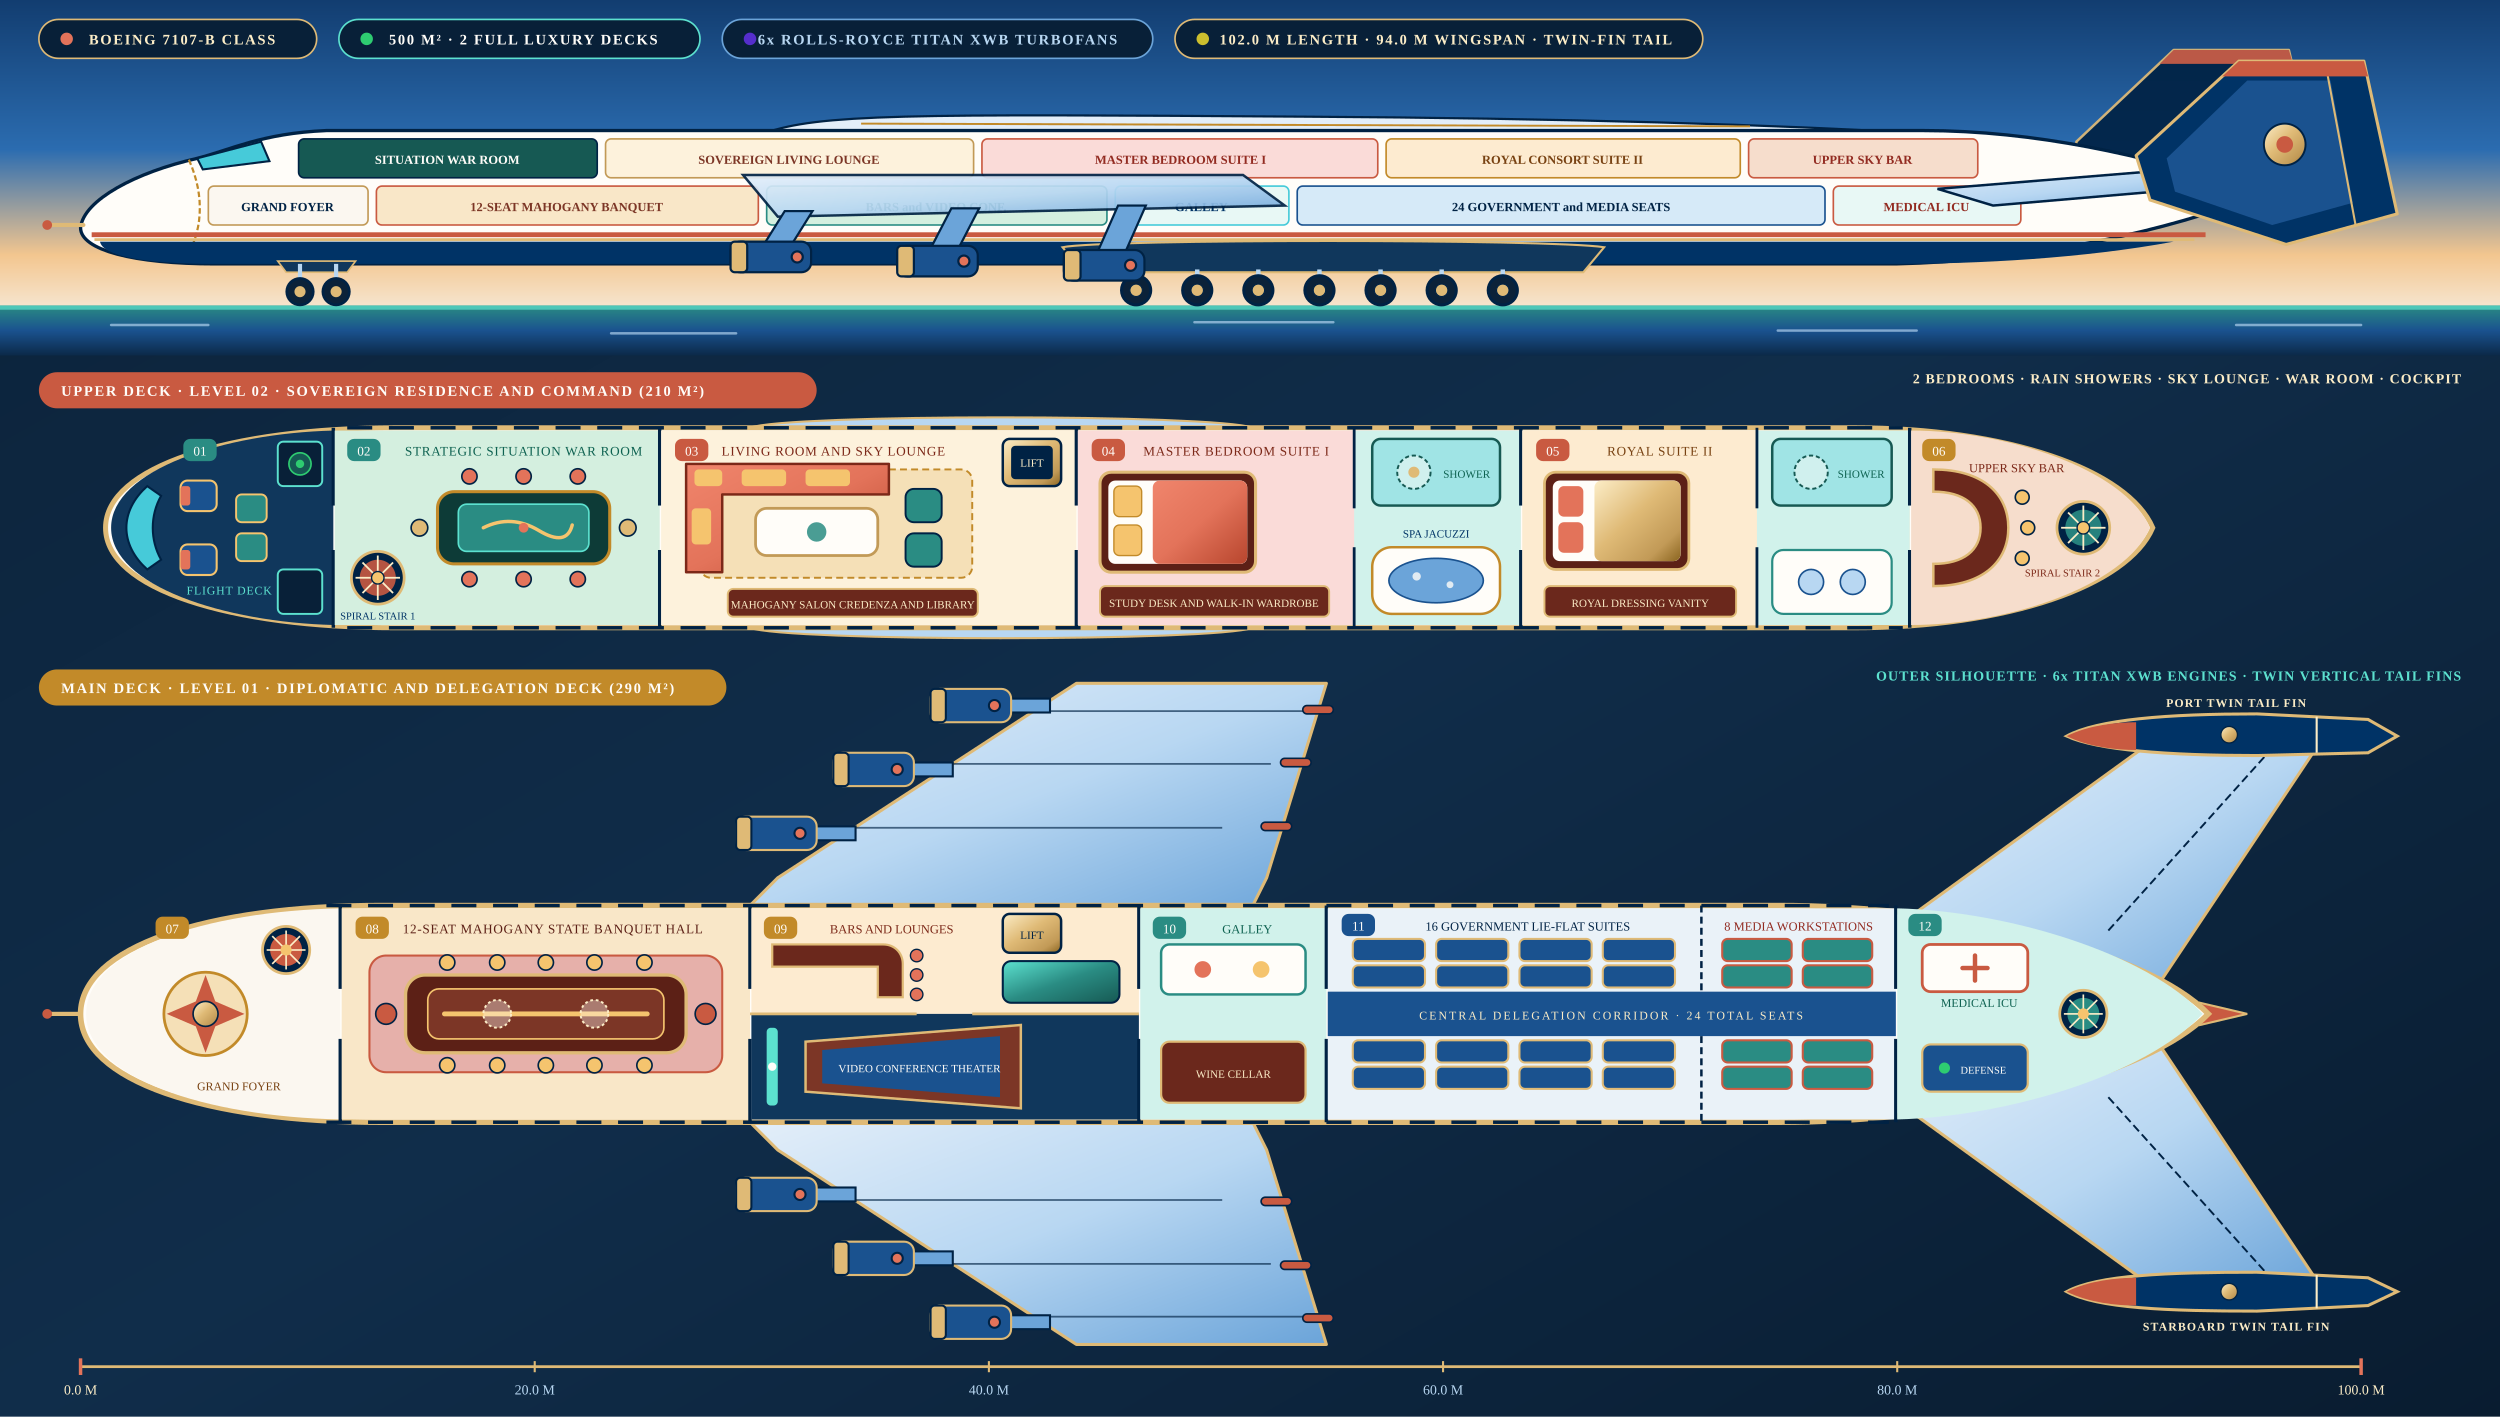
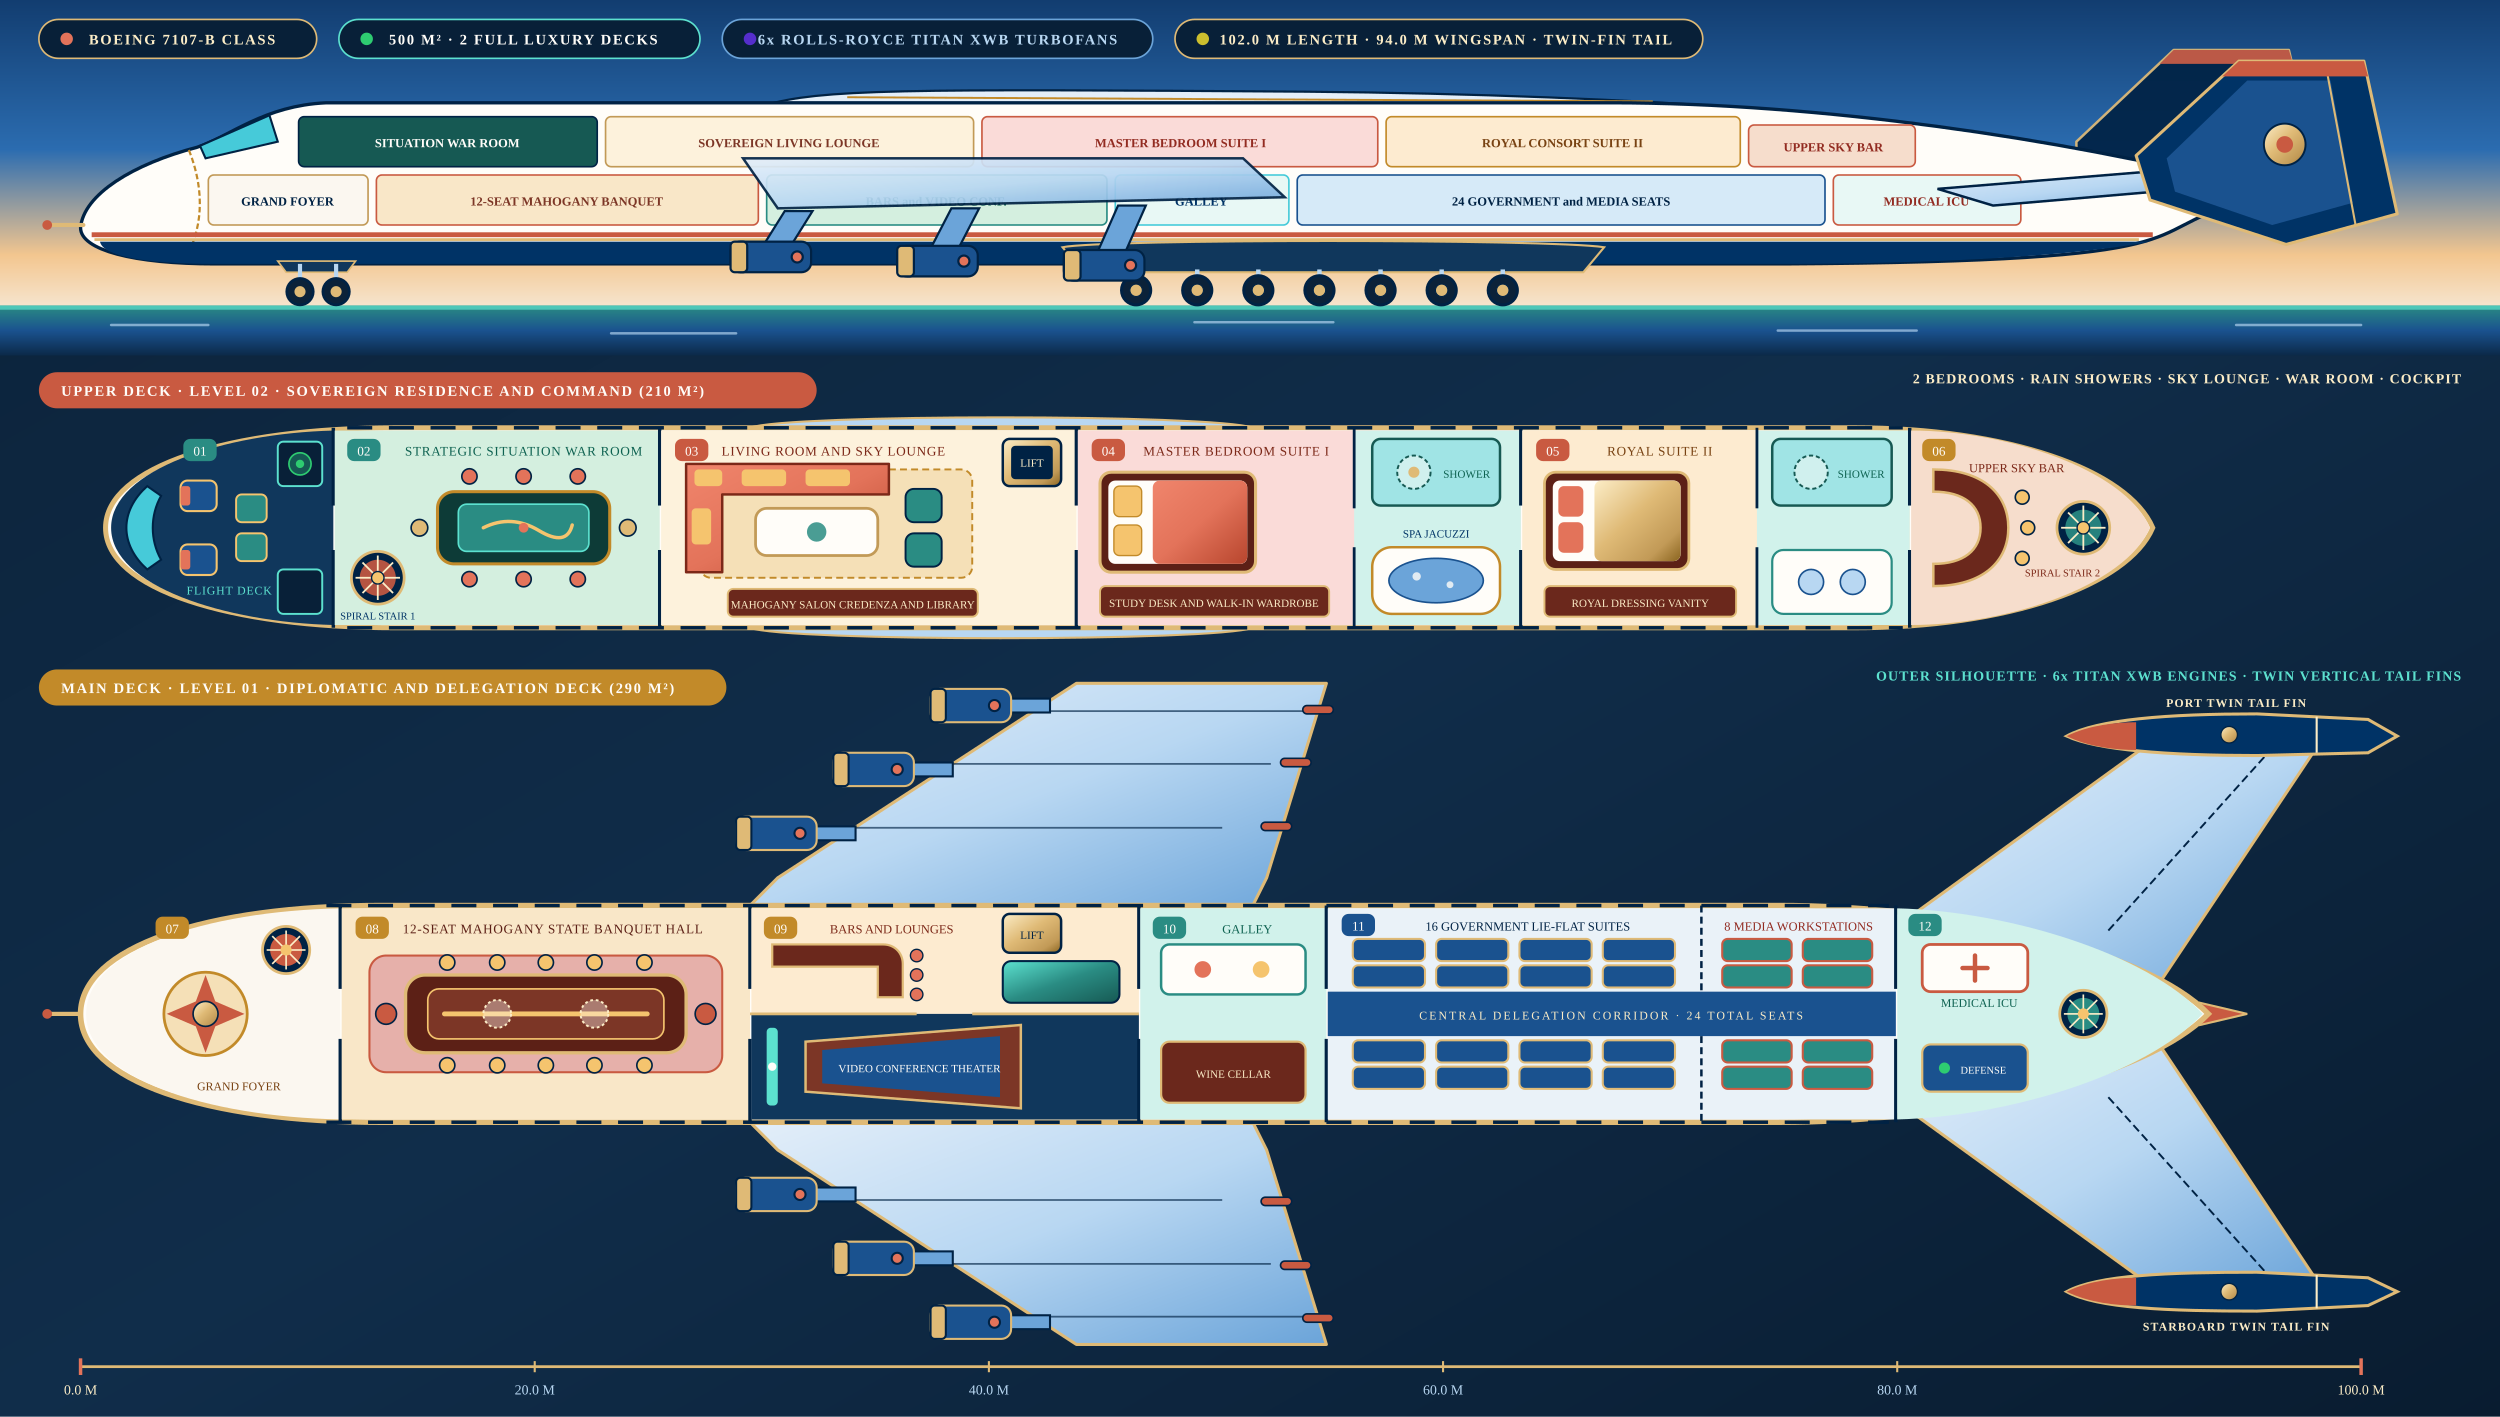
<svg xmlns="http://www.w3.org/2000/svg" class="ill deckplan-ill" viewBox="0 0 1800 1020" role="img">
  <defs>
    <linearGradient id="af1-sky-grad" x1="0%" y1="0%" x2="0%" y2="100%">
      <stop offset="0%" stop-color="#123d70" />
      <stop offset="48%" stop-color="#2b6cb0" />
      <stop offset="82%" stop-color="#f3c68f" />
      <stop offset="100%" stop-color="#f6e7d3" />
    </linearGradient>
    <linearGradient id="af1-sea-grad" x1="0%" y1="0%" x2="0%" y2="100%">
      <stop offset="0%" stop-color="#2a8c83" />
      <stop offset="50%" stop-color="#1a528f" />
      <stop offset="100%" stop-color="#0b2948" />
    </linearGradient>
    <linearGradient id="af1-canvas-grad" x1="0%" y1="0%" x2="100%" y2="100%">
      <stop offset="0%" stop-color="#0b2239" />
      <stop offset="50%" stop-color="#102d4a" />
      <stop offset="100%" stop-color="#091c30" />
    </linearGradient>
    <linearGradient id="af1-gold-grad" x1="0%" y1="0%" x2="100%" y2="100%">
      <stop offset="0%" stop-color="#fcedc7" />
      <stop offset="45%" stop-color="#dfba76" />
      <stop offset="80%" stop-color="#c29a57" />
      <stop offset="100%" stop-color="#8b6520" />
    </linearGradient>
    <linearGradient id="af1-coral-grad" x1="0%" y1="0%" x2="100%" y2="100%">
      <stop offset="0%" stop-color="#f0856c" />
      <stop offset="50%" stop-color="#e3735a" />
      <stop offset="100%" stop-color="#b8462e" />
    </linearGradient>
    <linearGradient id="af1-teal-grad" x1="0%" y1="0%" x2="100%" y2="100%">
      <stop offset="0%" stop-color="#5ce1cf" />
      <stop offset="50%" stop-color="#2a8c83" />
      <stop offset="100%" stop-color="#165953" />
    </linearGradient>
    <linearGradient id="af1-wing-grad" x1="0%" y1="0%" x2="100%" y2="100%">
      <stop offset="0%" stop-color="#e3eef9" />
      <stop offset="50%" stop-color="#b8d7f2" />
      <stop offset="100%" stop-color="#6ba4d9" />
    </linearGradient>
  </defs>
  <g>
    <rect width="1800" height="1020" fill="url(#af1-canvas-grad)" />
    <g class="deck-tier deck-tier--elevation">
      <rect x="0" y="0" width="1800" height="224" fill="url(#af1-sky-grad)" />
      <rect x="0" y="220" width="1800" height="36" fill="url(#af1-sea-grad)" />
      <rect x="0" y="220" width="1800" height="3" fill="#5ce1cf" opacity="0.7" />
      <path d="M 80 234 H 150 M 440 240 H 530 M 860 232 H 960 M 1280 238 H 1380 M 1610 234 H 1700" stroke="#b8d7f2" stroke-width="1.8" stroke-linecap="round" opacity="0.65" />
      <g font-size="10.5" font-weight="700" letter-spacing="1.2">
        <rect x="28" y="14" width="200" height="28" rx="14" fill="#082038" stroke="#dfba76" stroke-width="1.2" />
        <circle cx="48" cy="28" r="4.5" fill="#e3735a" class="pulse" />
        <text x="64" y="32" fill="#fcedc7">BOEING 7107-B CLASS</text>
        <rect x="244" y="14" width="260" height="28" rx="14" fill="#082038" stroke="#5ce1cf" stroke-width="1.2" />
        <circle cx="264" cy="28" r="4.5" fill="#2ecc71" class="pulse" />
        <text x="280" y="32" fill="#fffdf9">500 M² · 2 FULL LUXURY DECKS</text>
        <rect x="520" y="14" width="310" height="28" rx="14" fill="#082038" stroke="#6ba4d9" stroke-width="1.2" />
        <circle cx="540" cy="28" r="4.5" fill="#552eccff" class="pulse" />
        <text x="675" y="32" fill="#b8d7f2" text-anchor="middle">6x ROLLS-ROYCE TITAN XWB TURBOFANS</text>
        <rect x="846" y="14" width="380" height="28" rx="14" fill="#082038" stroke="#dfba76" stroke-width="1.2" />
        <circle cx="866" cy="28" r="4.5" fill="#ccbf2eff" class="pulse" />
        <text x="1041" y="32" fill="#fcedc7" text-anchor="middle">102.0 M LENGTH · 94.0 M WINGSPAN · TWIN-FIN TAIL</text>
      </g>
      <g opacity="0.92">
        <path d="M 1495 102 L 1565 36 L 1648 36 L 1672 138 L 1595 148 L 1495 118 Z" fill="#002244" stroke="#dfba76" stroke-width="1.8" stroke-linejoin="round" />
        <polygon points="1565,36 1648,36 1651,46 1555,46" fill="#c95a41" />
        <circle cx="1608" cy="82" r="10" fill="url(#af1-gold-grad)" stroke="#002244" stroke-width="1" />
      </g>
-       <path d="M 550 96 C 590 82 650 82 940 84 C 1120 85 1290 90 1380 96 Z" fill="#e3eef9" stroke="#002244" stroke-width="1.6" />
-       <line x1="620" y1="89" x2="1260" y2="91" stroke="#c28a29" stroke-width="1.4" />
-       <path d="M 58 164 C 60 144 98 124 142 114 C 166 108 188 96 235 94 L 1385 94 C 1465 94 1545 112 1612 134 L 1612 146 C 1545 170 1455 188 1365 190 L 155 190 C 96 190 58 180 58 164 Z" fill="#fffdf9" stroke="#002244" stroke-width="2.4" />
-       <path d="M 136 115 C 148 142 146 168 132 189" fill="none" stroke="#c28a29" stroke-width="1.6" stroke-dasharray="4 2" />
-       <path d="M 72 174 L 1565 174 C 1500 186 1425 190 1365 190 L 155 190 C 102 190 74 184 72 174 Z" fill="#003366" />
+       <path d="M 550 76 C 590 64 650 64 940 66 C 1060 67 1180 72 1260 78 Z" fill="#e3eef9" stroke="#002244" stroke-width="1.6" />
+       <line x1="610" y1="70" x2="1190" y2="73" stroke="#c28a29" stroke-width="1.4" />
+       <path d="M 58 164 C 60 140 96 118 142 106 C 166 98 190 76 235 74 L 1160 74 C 1310 74 1485 100 1612 132 L 1612 146 C 1535 168 1600 188 1285 190 L 155 190 C 96 190 58 180 58 164 Z" fill="#fffdf9" stroke="#002244" stroke-width="2.4" />
+       <path d="M 136 108 C 148 138 146 166 132 189" fill="none" stroke="#c28a29" stroke-width="1.6" stroke-dasharray="4 2" />
+       <path d="M 72 174 L 1548 174 C 1490 185 1385 190 1285 190 L 155 190 C 102 190 74 184 72 174 Z" fill="#003366" />
      <path d="M 765 178 C 795 172 1115 172 1155 178 L 1140 196 L 780 196 Z" fill="#10375c" stroke="#dfba76" stroke-width="1.5" />
      <g>
        <polygon points="200,188 256,188 250,196 206,196" fill="#10375c" stroke="#dfba76" stroke-width="1.2" />
        <line x1="216" y1="190" x2="216" y2="210" stroke="#b8d7f2" stroke-width="3" />
        <line x1="242" y1="190" x2="242" y2="210" stroke="#b8d7f2" stroke-width="3" />
        <circle cx="216" cy="210" r="9.5" fill="#0b2239" stroke="#002244" stroke-width="2" />
        <circle cx="216" cy="210" r="4" fill="#dfba76" />
        <circle cx="242" cy="210" r="9.5" fill="#0b2239" stroke="#002244" stroke-width="2" />
        <circle cx="242" cy="210" r="4" fill="#dfba76" />
        <g stroke="#b8d7f2" stroke-width="3.2">
          <line x1="818" y1="194" x2="818" y2="209" />
          <line x1="862" y1="194" x2="862" y2="209" />
          <line x1="906" y1="194" x2="906" y2="209" />
          <line x1="950" y1="194" x2="950" y2="209" />
          <line x1="994" y1="194" x2="994" y2="209" />
          <line x1="1038" y1="194" x2="1038" y2="209" />
          <line x1="1082" y1="194" x2="1082" y2="209" />
        </g>
        <g fill="#0b2239" stroke="#002244" stroke-width="2.2">
          <circle cx="818" cy="209" r="10.5" />
          <circle cx="862" cy="209" r="10.5" />
          <circle cx="906" cy="209" r="10.5" />
          <circle cx="950" cy="209" r="10.5" />
          <circle cx="994" cy="209" r="10.5" />
          <circle cx="1038" cy="209" r="10.5" />
          <circle cx="1082" cy="209" r="10.5" />
        </g>
        <g fill="#dfba76" stroke="#002244" stroke-width="0.8">
          <circle cx="818" cy="209" r="4.5" />
          <circle cx="862" cy="209" r="4.5" />
          <circle cx="906" cy="209" r="4.5" />
          <circle cx="950" cy="209" r="4.5" />
          <circle cx="994" cy="209" r="4.5" />
          <circle cx="1038" cy="209" r="4.5" />
          <circle cx="1082" cy="209" r="4.5" />
        </g>
      </g>
-       <line x1="66" y1="169" x2="1588" y2="169" stroke="#c95a41" stroke-width="3.5" />
-       <line x1="68" y1="172.5" x2="1580" y2="172.5" stroke="#dfba76" stroke-width="2" />
+       <line x1="66" y1="169" x2="1550" y2="169" stroke="#c95a41" stroke-width="3.5" />
+       <line x1="68" y1="172.5" x2="1540" y2="172.5" stroke="#dfba76" stroke-width="2" />
      <line x1="34" y1="162" x2="60" y2="162" stroke="#dfba76" stroke-width="3" stroke-linecap="round" />
      <circle cx="34" cy="162" r="3.5" fill="#c95a41" />
-       <path d="M 142 114 L 188 102 L 194 116 L 146 122 Z" fill="#46cad9" stroke="#002244" stroke-width="1.5" />
-       <rect x="215" y="100" width="215" height="28" rx="4" fill="#165953" stroke="#002244" stroke-width="1.2" />
-       <rect x="436" y="100" width="265" height="28" rx="4" fill="#fdf2dc" stroke="#c29a57" stroke-width="1.2" />
-       <rect x="707" y="100" width="285" height="28" rx="4" fill="#fadbd8" stroke="#c95a41" stroke-width="1.2" />
-       <rect x="998" y="100" width="255" height="28" rx="4" fill="#fdebd0" stroke="#c28a29" stroke-width="1.2" />
-       <rect x="1259" y="100" width="165" height="28" rx="4" fill="#f6ddcc" stroke="#c95a41" stroke-width="1.2" />
-       <rect x="150" y="134" width="115" height="28" rx="4" fill="#fbf7f0" stroke="#c29a57" stroke-width="1.2" />
-       <rect x="271" y="134" width="275" height="28" rx="4" fill="#f9e7c8" stroke="#c95a41" stroke-width="1.2" />
-       <rect x="552" y="134" width="245" height="28" rx="4" fill="#d4efdf" stroke="#2a8c83" stroke-width="1.2" />
-       <rect x="803" y="134" width="125" height="28" rx="4" fill="#e8f8f5" stroke="#46cad9" stroke-width="1.2" />
-       <rect x="934" y="134" width="380" height="28" rx="4" fill="#d6eaf8" stroke="#1a528f" stroke-width="1.2" />
-       <rect x="1320" y="134" width="135" height="28" rx="4" fill="#e8f8f5" stroke="#c95a41" stroke-width="1.2" />
+       <path d="M 144 105 L 194 83 L 200 102 L 148 114 Z" fill="#46cad9" stroke="#002244" stroke-width="1.5" />
+       <rect x="215" y="84" width="215" height="36" rx="4" fill="#165953" stroke="#002244" stroke-width="1.2" />
+       <rect x="436" y="84" width="265" height="36" rx="4" fill="#fdf2dc" stroke="#c29a57" stroke-width="1.2" />
+       <rect x="707" y="84" width="285" height="36" rx="4" fill="#fadbd8" stroke="#c95a41" stroke-width="1.2" />
+       <rect x="998" y="84" width="255" height="36" rx="4" fill="#fdebd0" stroke="#c28a29" stroke-width="1.2" />
+       <rect x="1259" y="90" width="120" height="30" rx="4" fill="#f6ddcc" stroke="#c95a41" stroke-width="1.2" />
+       <rect x="150" y="126" width="115" height="36" rx="4" fill="#fbf7f0" stroke="#c29a57" stroke-width="1.2" />
+       <rect x="271" y="126" width="275" height="36" rx="4" fill="#f9e7c8" stroke="#c95a41" stroke-width="1.2" />
+       <rect x="552" y="126" width="245" height="36" rx="4" fill="#d4efdf" stroke="#2a8c83" stroke-width="1.2" />
+       <rect x="803" y="126" width="125" height="36" rx="4" fill="#e8f8f5" stroke="#46cad9" stroke-width="1.2" />
+       <rect x="934" y="126" width="380" height="36" rx="4" fill="#d6eaf8" stroke="#1a528f" stroke-width="1.2" />
+       <rect x="1320" y="126" width="135" height="36" rx="4" fill="#e8f8f5" stroke="#c95a41" stroke-width="1.2" />
      <g font-size="9" font-weight="800" text-anchor="middle">
-         <text x="322" y="118" fill="#fffdf9">SITUATION WAR ROOM</text>
-         <text x="568" y="118" fill="#7c3626">SOVEREIGN LIVING LOUNGE</text>
-         <text x="850" y="118" fill="#922b21">MASTER BEDROOM SUITE I</text>
-         <text x="1125" y="118" fill="#784212">ROYAL CONSORT SUITE II</text>
-         <text x="1341" y="118" fill="#922b21">UPPER SKY BAR</text>
-         <text x="207" y="152" fill="#002244">GRAND FOYER</text>
-         <text x="408" y="152" fill="#7c3626">12-SEAT MAHOGANY BANQUET</text>
-         <text x="674" y="152" fill="#0e6251">BARS and VIDEO CONF.</text>
-         <text x="865" y="152" fill="#003366">GALLEY</text>
-         <text x="1124" y="152" fill="#002244">24 GOVERNMENT and MEDIA SEATS</text>
-         <text x="1387" y="152" fill="#922b21">MEDICAL ICU</text>
-       </g>
-       <path d="M 535 126 L 895 126 L 925 148 L 560 156 Z" fill="url(#af1-wing-grad)" stroke="#002244" stroke-width="1.8" opacity="0.92" />
+         <text x="322" y="106" fill="#fffdf9">SITUATION WAR ROOM</text>
+         <text x="568" y="106" fill="#7c3626">SOVEREIGN LIVING LOUNGE</text>
+         <text x="850" y="106" fill="#922b21">MASTER BEDROOM SUITE I</text>
+         <text x="1125" y="106" fill="#784212">ROYAL CONSORT SUITE II</text>
+         <text x="1320" y="109" fill="#922b21">UPPER SKY BAR</text>
+         <text x="207" y="148" fill="#002244">GRAND FOYER</text>
+         <text x="408" y="148" fill="#7c3626">12-SEAT MAHOGANY BANQUET</text>
+         <text x="674" y="148" fill="#0e6251">BARS and VIDEO CONF.</text>
+         <text x="865" y="148" fill="#003366">GALLEY</text>
+         <text x="1124" y="148" fill="#002244">24 GOVERNMENT and MEDIA SEATS</text>
+         <text x="1387" y="148" fill="#922b21">MEDICAL ICU</text>
+       </g>
+       <path d="M 535 114 L 895 114 L 925 142 L 560 150 Z" fill="url(#af1-wing-grad)" stroke="#002244" stroke-width="1.8" opacity="0.92" />
      <g stroke="#002244" stroke-width="1.6">
        <polygon points="565,152 585,152 570,176 550,176" fill="#6ba4d9" />
        <rect x="526" y="174" width="58" height="22" rx="7" fill="#1a528f" />
        <rect x="526" y="174" width="12" height="22" rx="3" fill="#dfba76" />
        <circle cx="574" cy="185" r="4" fill="#e3735a" />
        <polygon points="685,150 705,150 690,179 670,179" fill="#6ba4d9" />
        <rect x="646" y="177" width="58" height="22" rx="7" fill="#1a528f" />
        <rect x="646" y="177" width="12" height="22" rx="3" fill="#dfba76" />
        <circle cx="694" cy="188" r="4" fill="#e3735a" />
        <polygon points="805,148 825,148 810,182 790,182" fill="#6ba4d9" />
        <rect x="766" y="180" width="58" height="22" rx="7" fill="#1a528f" />
        <rect x="766" y="180" width="12" height="22" rx="3" fill="#dfba76" />
        <circle cx="814" cy="191" r="4" fill="#e3735a" />
      </g>
      <path d="M 1395 136 L 1615 118 L 1645 130 L 1435 148 Z" fill="url(#af1-wing-grad)" stroke="#002244" stroke-width="1.8" />
      <path d="M 1538 112 L 1612 44 L 1702 44 L 1726 154 L 1646 176 L 1548 144 Z" fill="#003366" stroke="#dfba76" stroke-width="2.2" stroke-linejoin="round" />
      <path d="M 1560 114 L 1618 58 L 1678 58 L 1694 146 L 1636 162 L 1566 138 Z" fill="#1a528f" />
      <line x1="1674" y1="44" x2="1696" y2="162" stroke="#dfba76" stroke-width="1.5" />
      <polygon points="1612,44 1702,44 1705,55 1600,55" fill="#c95a41" />
      <circle cx="1645" cy="104" r="15" fill="url(#af1-gold-grad)" stroke="#002244" stroke-width="1.4" />
      <circle cx="1645" cy="104" r="6" fill="#c95a41" />
    </g>
    <g class="deck-tier deck-tier--upper">
      <rect x="28" y="268" width="560" height="26" rx="13" fill="#c95a41" />
      <text x="44" y="285" fill="#fffdf9" font-size="10.5" font-weight="800" letter-spacing="1.2">UPPER DECK · LEVEL 02 · SOVEREIGN RESIDENCE AND COMMAND (210 M²)</text>
      <text x="1772" y="276" fill="#fcedc7" font-size="10" font-weight="700" text-anchor="end" letter-spacing="0.8">2 BEDROOMS · RAIN SHOWERS · SKY LOUNGE · WAR ROOM · COCKPIT</text>
      <path d="M 540 308 C 565 298 875 298 902 308 Z" fill="#b8d7f2" stroke="#dfba76" stroke-width="1.5" />
      <path d="M 540 452 C 565 462 875 462 902 452 Z" fill="#b8d7f2" stroke="#dfba76" stroke-width="1.5" />
      <path d="M 76 380 C 76 336 165 308 285 308 L 1335 308 C 1445 308 1532 338 1550 380 C 1532 422 1445 452 1335 452 L 285 452 C 165 452 76 424 76 380 Z" fill="#fffdf9" stroke="#dfba76" stroke-width="3.6" />
      <path d="M 80 380 C 80 338 162 312 240 310 L 240 450 C 162 448 80 422 80 380 Z" fill="#10375c" />
      <path d="M 106 350 C 86 368 86 392 106 410 L 116 403 C 108 389 108 371 116 357 Z" fill="#46cad9" stroke="#002244" stroke-width="1.5" />
      <rect x="130" y="346" width="26" height="22" rx="5" fill="#1a528f" stroke="#f5c46e" stroke-width="1.5" />
      <rect x="130" y="350" width="7" height="14" rx="2" fill="#e3735a" />
      <rect x="130" y="392" width="26" height="22" rx="5" fill="#1a528f" stroke="#f5c46e" stroke-width="1.5" />
      <rect x="130" y="396" width="7" height="14" rx="2" fill="#e3735a" />
      <rect x="170" y="356" width="22" height="20" rx="4" fill="#2a8c83" stroke="#f5c46e" stroke-width="1.4" />
      <rect x="170" y="384" width="22" height="20" rx="4" fill="#2a8c83" stroke="#f5c46e" stroke-width="1.4" />
      <rect x="200" y="318" width="32" height="32" rx="4" fill="#082038" stroke="#5ce1cf" stroke-width="1.4" />
      <circle cx="216" cy="334" r="8" fill="#165953" stroke="#2ecc71" stroke-width="1.2" />
      <circle cx="216" cy="334" r="3" fill="#2ecc71" class="pulse" />
      <rect x="200" y="410" width="32" height="32" rx="4" fill="#082038" stroke="#5ce1cf" stroke-width="1.4" />
      <line x1="240" y1="308" x2="240" y2="364" stroke="#002244" stroke-width="2.5" />
      <line x1="240" y1="396" x2="240" y2="452" stroke="#002244" stroke-width="2.5" />
      <rect x="132" y="316" width="24" height="16" rx="5" fill="#2a8c83" />
      <text x="144" y="328" fill="#fffdf9" font-size="9.5" text-anchor="middle">01</text>
      <text x="165" y="428" fill="#5ce1cf" font-size="8.5" text-anchor="middle" letter-spacing="0.6">FLIGHT DECK</text>
      <rect x="241" y="310" width="234" height="140" fill="#d4efdf" />
      <line x1="475" y1="308" x2="475" y2="364" stroke="#002244" stroke-width="2.5" />
      <line x1="475" y1="396" x2="475" y2="452" stroke="#002244" stroke-width="2.5" />
      <rect x="315" y="354" width="124" height="52" rx="12" fill="#0d3b37" stroke="#c28a29" stroke-width="2.2" />
      <rect x="330" y="363" width="94" height="34" rx="6" fill="#2a8c83" stroke="#5ce1cf" stroke-width="1.2" />
      <path d="M 348 380 Q 368 370 388 382 T 412 378" stroke="#f5c46e" stroke-width="2.5" fill="none" stroke-linecap="round" />
      <circle cx="377" cy="380" r="3.5" fill="#e3735a" class="pulse" />
      <g fill="#e3735a" stroke="#002244" stroke-width="1.2">
        <circle cx="338" cy="343" r="5.5" />
        <circle cx="377" cy="343" r="5.5" />
        <circle cx="416" cy="343" r="5.5" />
        <circle cx="338" cy="417" r="5.5" />
        <circle cx="377" cy="417" r="5.5" />
        <circle cx="416" cy="417" r="5.5" />
        <circle cx="302" cy="380" r="6" fill="#dfba76" />
        <circle cx="452" cy="380" r="6" fill="#dfba76" />
      </g>
      <g transform="translate(272, 416)">
        <circle r="19" fill="#002244" stroke="#dfba76" stroke-width="2" />
        <circle r="13" fill="#c95a41" opacity="0.9" />
        <path d="M -16 0 H 16 M 0 -16 V 16 M -11 -11 L 11 11 M 11 -11 L -11 11" stroke="#fcedc7" stroke-width="1.3" />
        <circle r="4.5" fill="#f5c46e" stroke="#002244" stroke-width="1" />
      </g>
      <text x="272" y="446" fill="#003366" font-size="7.5" text-anchor="middle">SPIRAL STAIR 1</text>
      <rect x="250" y="316" width="24" height="16" rx="5" fill="#2a8c83" />
      <text x="262" y="328" fill="#fffdf9" font-size="9.5" text-anchor="middle">02</text>
      <text x="377" y="328" fill="#0e6251" font-size="9.5" text-anchor="middle" letter-spacing="0.5">STRATEGIC SITUATION WAR ROOM</text>
      <rect x="476" y="310" width="299" height="140" fill="#fdf2dc" />
      <line x1="775" y1="308" x2="775" y2="364" stroke="#002244" stroke-width="2.5" />
      <line x1="775" y1="396" x2="775" y2="452" stroke="#002244" stroke-width="2.5" />
      <rect x="504" y="338" width="196" height="78" rx="8" fill="#f5e0b7" stroke="#c28a29" stroke-width="1.4" stroke-dasharray="5 3" />
      <path d="M 494 334 H 640 V 356 H 520 V 412 H 494 Z" fill="url(#af1-coral-grad)" stroke="#7c2818" stroke-width="1.8" stroke-linejoin="round" />
      <rect x="500" y="338" width="20" height="12" rx="3" fill="#f5c46e" />
      <rect x="534" y="338" width="32" height="12" rx="3" fill="#f5c46e" />
      <rect x="580" y="338" width="32" height="12" rx="3" fill="#f5c46e" />
      <rect x="498" y="366" width="14" height="26" rx="3" fill="#f5c46e" />
      <rect x="544" y="366" width="88" height="34" rx="8" fill="#fffdf9" stroke="#c29a57" stroke-width="2" />
      <circle cx="588" cy="383" r="7" fill="#2a8c83" opacity="0.85" />
      <rect x="652" y="352" width="26" height="24" rx="6" fill="#2a8c83" stroke="#002244" stroke-width="1.4" />
      <rect x="652" y="384" width="26" height="24" rx="6" fill="#2a8c83" stroke="#002244" stroke-width="1.4" />
      <rect x="524" y="424" width="180" height="20" rx="4" fill="#6b281c" stroke="#dfba76" stroke-width="1.4" />
      <text x="614" y="438" fill="#fcedc7" font-size="8" text-anchor="middle">MAHOGANY SALON CREDENZA AND LIBRARY</text>
      <rect x="722" y="316" width="42" height="34" rx="5" fill="url(#af1-gold-grad)" stroke="#002244" stroke-width="1.8" />
      <rect x="728" y="321" width="30" height="24" rx="3" fill="#002244" />
      <text x="743" y="336" fill="#fcedc7" font-size="8" text-anchor="middle">LIFT</text>
      <rect x="486" y="316" width="24" height="16" rx="5" fill="#c95a41" />
      <text x="498" y="328" fill="#fffdf9" font-size="9.5" text-anchor="middle">03</text>
      <text x="600" y="328" fill="#7c2818" font-size="9.5" text-anchor="middle" letter-spacing="0.5">LIVING ROOM AND SKY LOUNGE</text>
      <rect x="776" y="310" width="319" height="140" fill="#fadbd8" />
      <rect x="975" y="310" width="120" height="140" fill="#d1f2eb" />
      <line x1="975" y1="308" x2="975" y2="366" stroke="#002244" stroke-width="2" />
      <line x1="975" y1="394" x2="975" y2="452" stroke="#002244" stroke-width="2" />
      <line x1="1095" y1="308" x2="1095" y2="364" stroke="#002244" stroke-width="2.5" />
      <line x1="1095" y1="396" x2="1095" y2="452" stroke="#002244" stroke-width="2.5" />
      <rect x="792" y="340" width="112" height="72" rx="8" fill="#5c2016" stroke="#dfba76" stroke-width="2.2" />
      <rect x="798" y="346" width="100" height="60" rx="5" fill="#fffdf9" />
      <rect x="830" y="346" width="68" height="60" rx="5" fill="url(#af1-coral-grad)" />
      <rect x="802" y="350" width="20" height="22" rx="4" fill="#f5c46e" stroke="#c28a29" stroke-width="1" />
      <rect x="802" y="378" width="20" height="22" rx="4" fill="#f5c46e" stroke="#c28a29" stroke-width="1" />
      <rect x="792" y="422" width="165" height="22" rx="4" fill="#6b281c" stroke="#dfba76" stroke-width="1.4" />
      <text x="874" y="437" fill="#fcedc7" font-size="8" text-anchor="middle">STUDY DESK AND WALK-IN WARDROBE</text>
      <rect x="988" y="316" width="92" height="48" rx="6" fill="#46cad9" fill-opacity="0.35" stroke="#165953" stroke-width="1.8" />
      <circle cx="1018" cy="340" r="12" fill="#fffdf9" fill-opacity="0.5" stroke="#165953" stroke-width="1.4" stroke-dasharray="3 2" />
      <circle cx="1018" cy="340" r="4" fill="#dfba76" />
      <text x="1056" y="344" fill="#0e6251" font-size="8" text-anchor="middle">SHOWER</text>
      <rect x="988" y="394" width="92" height="48" rx="14" fill="#fffdf9" stroke="#c28a29" stroke-width="1.8" />
      <ellipse cx="1034" cy="418" rx="34" ry="16" fill="#6ba4d9" stroke="#1a528f" stroke-width="1.2" />
      <circle cx="1020" cy="415" r="3" fill="#fffdf9" opacity="0.8" />
      <circle cx="1044" cy="421" r="2.5" fill="#fffdf9" opacity="0.8" />
      <text x="1034" y="387" fill="#003366" font-size="8" text-anchor="middle">SPA JACUZZI</text>
      <rect x="786" y="316" width="24" height="16" rx="5" fill="#c95a41" />
      <text x="798" y="328" fill="#fffdf9" font-size="9.5" text-anchor="middle">04</text>
      <text x="890" y="328" fill="#7c2818" font-size="9.5" text-anchor="middle" letter-spacing="0.5">MASTER BEDROOM SUITE I</text>
      <rect x="1096" y="310" width="279" height="140" fill="#fdebd0" />
      <rect x="1265" y="310" width="110" height="140" fill="#d1f2eb" />
      <line x1="1265" y1="308" x2="1265" y2="366" stroke="#002244" stroke-width="2" />
      <line x1="1265" y1="394" x2="1265" y2="452" stroke="#002244" stroke-width="2" />
      <line x1="1375" y1="308" x2="1375" y2="364" stroke="#002244" stroke-width="2.5" />
      <line x1="1375" y1="396" x2="1375" y2="452" stroke="#002244" stroke-width="2.5" />
      <rect x="1112" y="340" width="104" height="70" rx="8" fill="#5c2016" stroke="#dfba76" stroke-width="2" />
      <rect x="1118" y="346" width="92" height="58" rx="5" fill="#fffdf9" />
      <rect x="1148" y="346" width="62" height="58" rx="5" fill="url(#af1-gold-grad)" />
      <rect x="1122" y="350" width="18" height="22" rx="4" fill="#e3735a" />
      <rect x="1122" y="376" width="18" height="22" rx="4" fill="#e3735a" />
      <rect x="1112" y="422" width="138" height="22" rx="4" fill="#6b281c" stroke="#dfba76" stroke-width="1.4" />
      <text x="1181" y="437" fill="#fcedc7" font-size="8" text-anchor="middle">ROYAL DRESSING VANITY</text>
      <rect x="1276" y="316" width="86" height="48" rx="6" fill="#46cad9" fill-opacity="0.35" stroke="#165953" stroke-width="1.8" />
      <circle cx="1304" cy="340" r="12" fill="#fffdf9" fill-opacity="0.5" stroke="#165953" stroke-width="1.4" stroke-dasharray="3 2" />
      <text x="1340" y="344" fill="#0e6251" font-size="8" text-anchor="middle">SHOWER</text>
      <rect x="1276" y="396" width="86" height="46" rx="8" fill="#fffdf9" stroke="#2a8c83" stroke-width="1.6" />
      <circle cx="1304" cy="419" r="9" fill="#b8d7f2" stroke="#1a528f" stroke-width="1.2" />
      <circle cx="1334" cy="419" r="9" fill="#b8d7f2" stroke="#1a528f" stroke-width="1.2" />
      <rect x="1106" y="316" width="24" height="16" rx="5" fill="#c95a41" />
      <text x="1118" y="328" fill="#fffdf9" font-size="9.5" text-anchor="middle">05</text>
      <text x="1195" y="328" fill="#784212" font-size="9.5" text-anchor="middle" letter-spacing="0.5">ROYAL SUITE II</text>
      <path d="M 1376 310 C 1445 310 1530 338 1548 380 C 1530 422 1445 450 1376 450 Z" fill="#f6ddcc" />
      <path d="M 1392 338 C 1428 338 1446 356 1446 380 C 1446 404 1428 422 1392 422 L 1392 406 C 1414 406 1426 396 1426 380 C 1426 364 1414 354 1392 354 Z" fill="#6b281c" stroke="#dfba76" stroke-width="1.8" />
      <circle cx="1456" cy="358" r="5" fill="#f5c46e" stroke="#002244" stroke-width="1.2" />
      <circle cx="1460" cy="380" r="5" fill="#f5c46e" stroke="#002244" stroke-width="1.2" />
      <circle cx="1456" cy="402" r="5" fill="#f5c46e" stroke="#002244" stroke-width="1.2" />
      <g transform="translate(1500, 380)">
        <circle r="19" fill="#002244" stroke="#dfba76" stroke-width="2" />
        <circle r="13" fill="#2a8c83" opacity="0.9" />
        <path d="M -16 0 H 16 M 0 -16 V 16 M -11 -11 L 11 11 M 11 -11 L -11 11" stroke="#fcedc7" stroke-width="1.3" />
        <circle r="4.5" fill="#f5c46e" stroke="#002244" stroke-width="1" />
      </g>
      <text x="1485" y="415" fill="#7c2818" font-size="7.5" text-anchor="middle">SPIRAL STAIR 2</text>
      <rect x="1384" y="316" width="24" height="16" rx="5" fill="#c28a29" />
      <text x="1396" y="328" fill="#fffdf9" font-size="9.5" text-anchor="middle">06</text>
      <text x="1452" y="340" fill="#7c2818" font-size="9" text-anchor="middle">UPPER SKY BAR</text>
      <g stroke="#002244" stroke-width="2.5">
        <line x1="250" y1="308" x2="1370" y2="308" stroke-dasharray="18 12" />
        <line x1="250" y1="452" x2="1370" y2="452" stroke-dasharray="18 12" />
      </g>
    </g>
    <g class="deck-tier deck-tier--main">
      <rect x="28" y="482" width="495" height="26" rx="13" fill="#c28a29" />
      <text x="44" y="499" fill="#fffdf9" font-size="10.5" font-weight="800" letter-spacing="1.2">MAIN DECK · LEVEL 01 · DIPLOMATIC AND DELEGATION DECK (290 M²)</text>
      <text x="1772" y="490" fill="#5ce1cf" font-size="10" font-weight="700" text-anchor="end" letter-spacing="0.8">OUTER SILHOUETTE · 6x TITAN XWB ENGINES · TWIN VERTICAL TAIL FINS</text>
      <path d="M 540 652 L 560 632 L 775 492 L 955 492 L 912 632 L 902 652 Z" fill="url(#af1-wing-grad)" stroke="#dfba76" stroke-width="2.2" stroke-linejoin="round" />
      <path d="M 540 808 L 560 828 L 775 968 L 955 968 L 912 828 L 902 808 Z" fill="url(#af1-wing-grad)" stroke="#dfba76" stroke-width="2.2" stroke-linejoin="round" />
      <g stroke="#002244" stroke-width="1.3" opacity="0.65">
        <line x1="615" y1="596" x2="880" y2="596" />
        <line x1="685" y1="550" x2="915" y2="550" />
        <line x1="745" y1="512" x2="942" y2="512" />
        <line x1="615" y1="864" x2="880" y2="864" />
        <line x1="685" y1="910" x2="915" y2="910" />
        <line x1="745" y1="948" x2="942" y2="948" />
      </g>
      <g fill="#c95a41" stroke="#002244" stroke-width="1.2">
        <rect x="908" y="592" width="22" height="6" rx="3" />
        <rect x="922" y="546" width="22" height="6" rx="3" />
        <rect x="938" y="508" width="22" height="6" rx="3" />
        <rect x="908" y="862" width="22" height="6" rx="3" />
        <rect x="922" y="908" width="22" height="6" rx="3" />
        <rect x="938" y="946" width="22" height="6" rx="3" />
      </g>
      <g stroke="#002244" stroke-width="1.5">
        <rect x="572" y="595" width="44" height="10" fill="#6ba4d9" />
        <rect x="530" y="588" width="58" height="24" rx="7" fill="#1a528f" stroke="#dfba76" />
        <rect x="530" y="588" width="11" height="24" rx="3" fill="#dfba76" />
        <circle cx="576" cy="600" r="4" fill="#e3735a" />
        <rect x="642" y="549" width="44" height="10" fill="#6ba4d9" />
        <rect x="600" y="542" width="58" height="24" rx="7" fill="#1a528f" stroke="#dfba76" />
        <rect x="600" y="542" width="11" height="24" rx="3" fill="#dfba76" />
        <circle cx="646" cy="554" r="4" fill="#e3735a" />
        <rect x="712" y="503" width="44" height="10" fill="#6ba4d9" />
        <rect x="670" y="496" width="58" height="24" rx="7" fill="#1a528f" stroke="#dfba76" />
        <rect x="670" y="496" width="11" height="24" rx="3" fill="#dfba76" />
        <circle cx="716" cy="508" r="4" fill="#e3735a" />
        <rect x="572" y="855" width="44" height="10" fill="#6ba4d9" />
        <rect x="530" y="848" width="58" height="24" rx="7" fill="#1a528f" stroke="#dfba76" />
        <rect x="530" y="848" width="11" height="24" rx="3" fill="#dfba76" />
        <circle cx="576" cy="860" r="4" fill="#e3735a" />
        <rect x="642" y="901" width="44" height="10" fill="#6ba4d9" />
        <rect x="600" y="894" width="58" height="24" rx="7" fill="#1a528f" stroke="#dfba76" />
        <rect x="600" y="894" width="11" height="24" rx="3" fill="#dfba76" />
        <circle cx="646" cy="906" r="4" fill="#e3735a" />
        <rect x="712" y="947" width="44" height="10" fill="#6ba4d9" />
        <rect x="670" y="940" width="58" height="24" rx="7" fill="#1a528f" stroke="#dfba76" />
        <rect x="670" y="940" width="11" height="24" rx="3" fill="#dfba76" />
        <circle cx="716" cy="952" r="4" fill="#e3735a" />
      </g>
      <path d="M 1367 666 L 1552 532 L 1672 532 L 1552 712 Z" fill="url(#af1-wing-grad)" stroke="#dfba76" stroke-width="2.2" stroke-linejoin="round" />
      <line x1="1518" y1="670" x2="1642" y2="532" stroke="#002244" stroke-width="1.4" stroke-dasharray="6 3" />
      <path d="M 1367 794 L 1552 928 L 1672 928 L 1552 748 Z" fill="url(#af1-wing-grad)" stroke="#dfba76" stroke-width="2.2" stroke-linejoin="round" />
      <line x1="1518" y1="790" x2="1642" y2="928" stroke="#002244" stroke-width="1.4" stroke-dasharray="6 3" />
      <path d="M 1488 530 C 1510 518 1560 514 1625 514 L 1705 518 L 1726 530 L 1705 542 L 1625 544 C 1560 544 1510 540 1488 530 Z" fill="#003366" stroke="#dfba76" stroke-width="2.2" />
      <path d="M 1488 530 C 1504 522 1524 520 1538 520 L 1538 540 C 1524 540 1504 538 1488 530 Z" fill="#c95a41" />
      <line x1="1668" y1="516" x2="1668" y2="542" stroke="#fcedc7" stroke-width="1.5" />
      <circle cx="1605" cy="529" r="6" fill="url(#af1-gold-grad)" stroke="#002244" stroke-width="1" />
      <text x="1610" y="509" fill="#fcedc7" font-size="8.5" font-weight="800" text-anchor="middle" letter-spacing="0.8">PORT TWIN TAIL FIN</text>
      <path d="M 1488 930 C 1510 918 1560 916 1625 916 L 1705 920 L 1726 930 L 1705 940 L 1625 944 C 1560 944 1510 942 1488 930 Z" fill="#003366" stroke="#dfba76" stroke-width="2.2" />
      <path d="M 1488 930 C 1504 922 1524 920 1538 920 L 1538 940 C 1524 940 1504 938 1488 930 Z" fill="#c95a41" />
      <line x1="1668" y1="918" x2="1668" y2="942" stroke="#fcedc7" stroke-width="1.5" />
      <circle cx="1605" cy="930" r="6" fill="url(#af1-gold-grad)" stroke="#002244" stroke-width="1" />
      <text x="1610" y="958" fill="#fcedc7" font-size="8.5" font-weight="800" text-anchor="middle" letter-spacing="0.8">STARBOARD TWIN TAIL FIN</text>
      <line x1="34" y1="730" x2="58" y2="730" stroke="#dfba76" stroke-width="3" stroke-linecap="round" />
      <circle cx="34" cy="730" r="3.5" fill="#c95a41" />
      <path d="M 1584 722 L 1618 730 L 1584 738 Z" fill="#c95a41" stroke="#dfba76" stroke-width="1.5" />
      <path d="M 58 730 C 58 682 148 652 275 652 L 1280 652 C 1410 652 1545 684 1590 730 C 1545 776 1410 808 1280 808 L 275 808 C 148 808 58 778 58 730 Z" fill="#fffdf9" stroke="#dfba76" stroke-width="4" />
      <path d="M 62 730 C 62 684 148 656 245 654 L 245 806 C 148 804 62 776 62 730 Z" fill="#fbf7f0" />
      <line x1="245" y1="652" x2="245" y2="712" stroke="#002244" stroke-width="2.5" />
      <line x1="245" y1="748" x2="245" y2="808" stroke="#002244" stroke-width="2.5" />
      <circle cx="148" cy="730" r="30" fill="#f5e0b7" stroke="#c28a29" stroke-width="2" />
      <polygon points="148,702 155,721 176,730 155,739 148,758 141,739 120,730 141,721" fill="#c95a41" />
      <circle cx="148" cy="730" r="9" fill="url(#af1-gold-grad)" stroke="#002244" stroke-width="1.2" />
      <g transform="translate(206, 684)">
        <circle r="17" fill="#002244" stroke="#dfba76" stroke-width="2" />
        <circle r="11.5" fill="#c95a41" />
        <path d="M -14 0 H 14 M 0 -14 V 14 M -10 -10 L 10 10 M 10 -10 L -10 10" stroke="#fcedc7" stroke-width="1.2" />
        <circle r="4" fill="#f5c46e" />
      </g>
      <rect x="112" y="660" width="24" height="16" rx="5" fill="#c28a29" />
      <text x="124" y="672" fill="#fffdf9" font-size="9.5" text-anchor="middle">07</text>
      <text x="172" y="785" fill="#784212" font-size="8.5" text-anchor="middle">GRAND FOYER</text>
      <rect x="246" y="654" width="294" height="152" fill="#f9e7c8" />
      <line x1="540" y1="652" x2="540" y2="712" stroke="#002244" stroke-width="2.5" />
      <line x1="540" y1="748" x2="540" y2="808" stroke="#002244" stroke-width="2.5" />
      <rect x="266" y="688" width="254" height="84" rx="12" fill="#e6b0aa" stroke="#c95a41" stroke-width="1.5" />
      <rect x="292" y="702" width="202" height="56" rx="14" fill="#5c2016" stroke="#dfba76" stroke-width="2.4" />
      <rect x="308" y="712" width="170" height="36" rx="8" fill="#7c3626" stroke="#f5c46e" stroke-width="1.2" />
      <line x1="320" y1="730" x2="466" y2="730" stroke="#f5c46e" stroke-width="3.5" stroke-linecap="round" />
      <circle cx="358" cy="730" r="10" fill="#fffdf9" fill-opacity="0.35" stroke="#fcedc7" stroke-width="1.4" stroke-dasharray="2 2" class="twinkle" />
      <circle cx="428" cy="730" r="10" fill="#fffdf9" fill-opacity="0.35" stroke="#fcedc7" stroke-width="1.4" stroke-dasharray="2 2" class="twinkle" />
      <g stroke="#002244" stroke-width="1.2">
        <circle cx="278" cy="730" r="7.5" fill="#c95a41" />
        <circle cx="508" cy="730" r="7.5" fill="#c95a41" />
        <circle cx="322" cy="693" r="5.5" fill="#f5c46e" />
        <circle cx="358" cy="693" r="5.5" fill="#f5c46e" />
        <circle cx="393" cy="693" r="5.5" fill="#f5c46e" />
        <circle cx="428" cy="693" r="5.5" fill="#f5c46e" />
        <circle cx="464" cy="693" r="5.5" fill="#f5c46e" />
        <circle cx="322" cy="767" r="5.5" fill="#f5c46e" />
        <circle cx="358" cy="767" r="5.5" fill="#f5c46e" />
        <circle cx="393" cy="767" r="5.5" fill="#f5c46e" />
        <circle cx="428" cy="767" r="5.5" fill="#f5c46e" />
        <circle cx="464" cy="767" r="5.5" fill="#f5c46e" />
      </g>
      <rect x="256" y="660" width="24" height="16" rx="5" fill="#c28a29" />
      <text x="268" y="672" fill="#fffdf9" font-size="9.5" text-anchor="middle">08</text>
      <text x="398" y="672" fill="#5c2016" font-size="9.5" text-anchor="middle" letter-spacing="0.5">12-SEAT MAHOGANY STATE BANQUET HALL</text>
      <rect x="541" y="654" width="279" height="76" fill="#fdebd0" />
      <rect x="541" y="730" width="279" height="76" fill="#10375c" />
      <line x1="540" y1="730" x2="660" y2="730" stroke="#dfba76" stroke-width="2" />
      <line x1="700" y1="730" x2="820" y2="730" stroke="#dfba76" stroke-width="2" />
      <line x1="820" y1="652" x2="820" y2="712" stroke="#002244" stroke-width="2.5" />
      <line x1="820" y1="748" x2="820" y2="808" stroke="#002244" stroke-width="2.5" />
      <path d="M 556 680 H 636 C 644 680 650 686 650 694 V 718 H 632 V 696 H 556 Z" fill="#6b281c" stroke="#dfba76" stroke-width="1.6" />
      <circle cx="660" cy="688" r="4.5" fill="#e3735a" stroke="#002244" stroke-width="1" />
      <circle cx="660" cy="702" r="4.5" fill="#e3735a" stroke="#002244" stroke-width="1" />
      <circle cx="660" cy="716" r="4.5" fill="#e3735a" stroke="#002244" stroke-width="1" />
      <rect x="722" y="658" width="42" height="28" rx="5" fill="url(#af1-gold-grad)" stroke="#002244" stroke-width="1.8" />
      <text x="743" y="676" fill="#002244" font-size="8" text-anchor="middle">LIFT</text>
      <rect x="722" y="692" width="84" height="30" rx="6" fill="url(#af1-teal-grad)" stroke="#002244" stroke-width="1.5" />
      <rect x="552" y="740" width="8" height="56" rx="3" fill="#5ce1cf" />
      <circle cx="556" cy="768" r="3" fill="#fffdf9" class="pulse" />
      <polygon points="580,750 735,738 735,798 580,786" fill="#7c3626" stroke="#dfba76" stroke-width="1.8" />
      <polygon points="592,756 720,746 720,790 592,780" fill="#1a528f" />
      <text x="662" y="772" fill="#fffdf9" font-size="8" text-anchor="middle">VIDEO CONFERENCE THEATER</text>
      <rect x="550" y="660" width="24" height="16" rx="5" fill="#c28a29" />
      <text x="562" y="672" fill="#fffdf9" font-size="9.5" text-anchor="middle">09</text>
      <text x="642" y="672" fill="#7c2818" font-size="9" text-anchor="middle">BARS AND LOUNGES</text>
      <rect x="821" y="654" width="134" height="152" fill="#d1f2eb" />
      <line x1="955" y1="652" x2="955" y2="712" stroke="#002244" stroke-width="2.5" />
      <line x1="955" y1="748" x2="955" y2="808" stroke="#002244" stroke-width="2.5" />
      <rect x="836" y="680" width="104" height="36" rx="6" fill="#fffdf9" stroke="#2a8c83" stroke-width="1.8" />
      <circle cx="866" cy="698" r="6" fill="#e3735a" />
      <circle cx="908" cy="698" r="6" fill="#f5c46e" />
      <rect x="836" y="750" width="104" height="44" rx="6" fill="#6b281c" stroke="#dfba76" stroke-width="1.6" />
      <text x="888" y="776" fill="#fcedc7" font-size="8" text-anchor="middle">WINE CELLAR</text>
      <rect x="830" y="660" width="24" height="16" rx="5" fill="#2a8c83" />
      <text x="842" y="672" fill="#fffdf9" font-size="9.5" text-anchor="middle">10</text>
      <text x="898" y="672" fill="#0e6251" font-size="9" text-anchor="middle">GALLEY</text>
      <rect x="956" y="654" width="409" height="152" fill="#eaf2f8" />
      <rect x="956" y="714" width="409" height="32" fill="#1a528f" />
      <line x1="1225" y1="652" x2="1225" y2="714" stroke="#002244" stroke-width="1.8" stroke-dasharray="5 3" />
      <line x1="1225" y1="746" x2="1225" y2="808" stroke="#002244" stroke-width="1.8" stroke-dasharray="5 3" />
      <line x1="1365" y1="652" x2="1365" y2="712" stroke="#002244" stroke-width="2.5" />
      <line x1="1365" y1="748" x2="1365" y2="808" stroke="#002244" stroke-width="2.5" />
      <g fill="#1a528f" stroke="#dfba76" stroke-width="1.5">
        <rect x="974" y="676" width="52" height="16" rx="4" />
        <rect x="974" y="695" width="52" height="16" rx="4" />
        <rect x="1034" y="676" width="52" height="16" rx="4" />
        <rect x="1034" y="695" width="52" height="16" rx="4" />
        <rect x="1094" y="676" width="52" height="16" rx="4" />
        <rect x="1094" y="695" width="52" height="16" rx="4" />
        <rect x="1154" y="676" width="52" height="16" rx="4" />
        <rect x="1154" y="695" width="52" height="16" rx="4" />
        <rect x="974" y="749" width="52" height="16" rx="4" />
        <rect x="974" y="768" width="52" height="16" rx="4" />
        <rect x="1034" y="749" width="52" height="16" rx="4" />
        <rect x="1034" y="768" width="52" height="16" rx="4" />
        <rect x="1094" y="749" width="52" height="16" rx="4" />
        <rect x="1094" y="768" width="52" height="16" rx="4" />
        <rect x="1154" y="749" width="52" height="16" rx="4" />
        <rect x="1154" y="768" width="52" height="16" rx="4" />
      </g>
      <g fill="#2a8c83" stroke="#c95a41" stroke-width="1.5">
        <rect x="1240" y="676" width="50" height="16" rx="4" />
        <rect x="1240" y="695" width="50" height="16" rx="4" />
        <rect x="1298" y="676" width="50" height="16" rx="4" />
        <rect x="1298" y="695" width="50" height="16" rx="4" />
        <rect x="1240" y="749" width="50" height="16" rx="4" />
        <rect x="1240" y="768" width="50" height="16" rx="4" />
        <rect x="1298" y="749" width="50" height="16" rx="4" />
        <rect x="1298" y="768" width="50" height="16" rx="4" />
      </g>
      <rect x="966" y="658" width="24" height="16" rx="5" fill="#1a528f" />
      <text x="978" y="670" fill="#fffdf9" font-size="9.5" text-anchor="middle">11</text>
      <text x="1100" y="670" fill="#002244" font-size="9" text-anchor="middle">16 GOVERNMENT LIE-FLAT SUITES</text>
      <text x="1295" y="670" fill="#922b21" font-size="9" text-anchor="middle">8 MEDIA WORKSTATIONS</text>
      <text x="1160" y="734" fill="#fcedc7" font-size="8.5" letter-spacing="1.5" text-anchor="middle">CENTRAL DELEGATION CORRIDOR · 24 TOTAL SEATS</text>
      <path d="M 1366 654 C 1445 656 1545 686 1586 730 C 1545 774 1445 804 1366 806 Z" fill="#d1f2eb" />
      <rect x="1384" y="680" width="76" height="34" rx="6" fill="#fffdf9" stroke="#c95a41" stroke-width="2" />
      <path d="M 1422 688 V 706 M 1413 697 H 1431" stroke="#c95a41" stroke-width="3.2" stroke-linecap="round" />
      <g transform="translate(1500, 730)">
        <circle r="17" fill="#002244" stroke="#dfba76" stroke-width="2" />
        <circle r="11.5" fill="#2a8c83" />
        <path d="M -14 0 H 14 M 0 -14 V 14 M -10 -10 L 10 10 M 10 -10 L -10 10" stroke="#fcedc7" stroke-width="1.2" />
        <circle r="4" fill="#f5c46e" />
      </g>
      <rect x="1384" y="752" width="76" height="34" rx="6" fill="#1a528f" stroke="#dfba76" stroke-width="1.6" />
      <circle cx="1400" cy="769" r="4" fill="#2ecc71" class="pulse" />
      <text x="1428" y="773" fill="#fffdf9" font-size="7.5" text-anchor="middle">DEFENSE</text>
      <rect x="1374" y="658" width="24" height="16" rx="5" fill="#2a8c83" />
      <text x="1386" y="670" fill="#fffdf9" font-size="9.5" text-anchor="middle">12</text>
      <text x="1425" y="725" fill="#0e6251" font-size="8.5" text-anchor="middle">MEDICAL ICU</text>
      <g stroke="#002244" stroke-width="2.5">
        <line x1="235" y1="652" x2="1360" y2="652" stroke-dasharray="18 12" />
        <line x1="235" y1="808" x2="1360" y2="808" stroke-dasharray="18 12" />
      </g>
    </g>
    <g transform="translate(0, 984)" font-size="10" fill="#b8d7f2">
      <line x1="58" y1="0" x2="1700" y2="0" stroke="#dfba76" stroke-width="2" />
      <line x1="58" y1="-6" x2="58" y2="6" stroke="#e3735a" stroke-width="2.5" />
      <text x="58" y="20" text-anchor="middle" fill="#fcedc7">0.0 M</text>
      <line x1="385" y1="-4" x2="385" y2="4" stroke="#dfba76" stroke-width="1.5" />
      <text x="385" y="20" text-anchor="middle">20.0 M</text>
      <line x1="712" y1="-4" x2="712" y2="4" stroke="#dfba76" stroke-width="1.5" />
      <text x="712" y="20" text-anchor="middle">40.0 M</text>
      <line x1="1039" y1="-4" x2="1039" y2="4" stroke="#dfba76" stroke-width="1.5" />
      <text x="1039" y="20" text-anchor="middle">60.0 M</text>
      <line x1="1366" y1="-4" x2="1366" y2="4" stroke="#dfba76" stroke-width="1.5" />
      <text x="1366" y="20" text-anchor="middle">80.0 M</text>
      <line x1="1700" y1="-6" x2="1700" y2="6" stroke="#e3735a" stroke-width="2.5" />
      <text x="1700" y="20" text-anchor="middle" fill="#fcedc7">100.0 M</text>
    </g>
  </g>
</svg>
